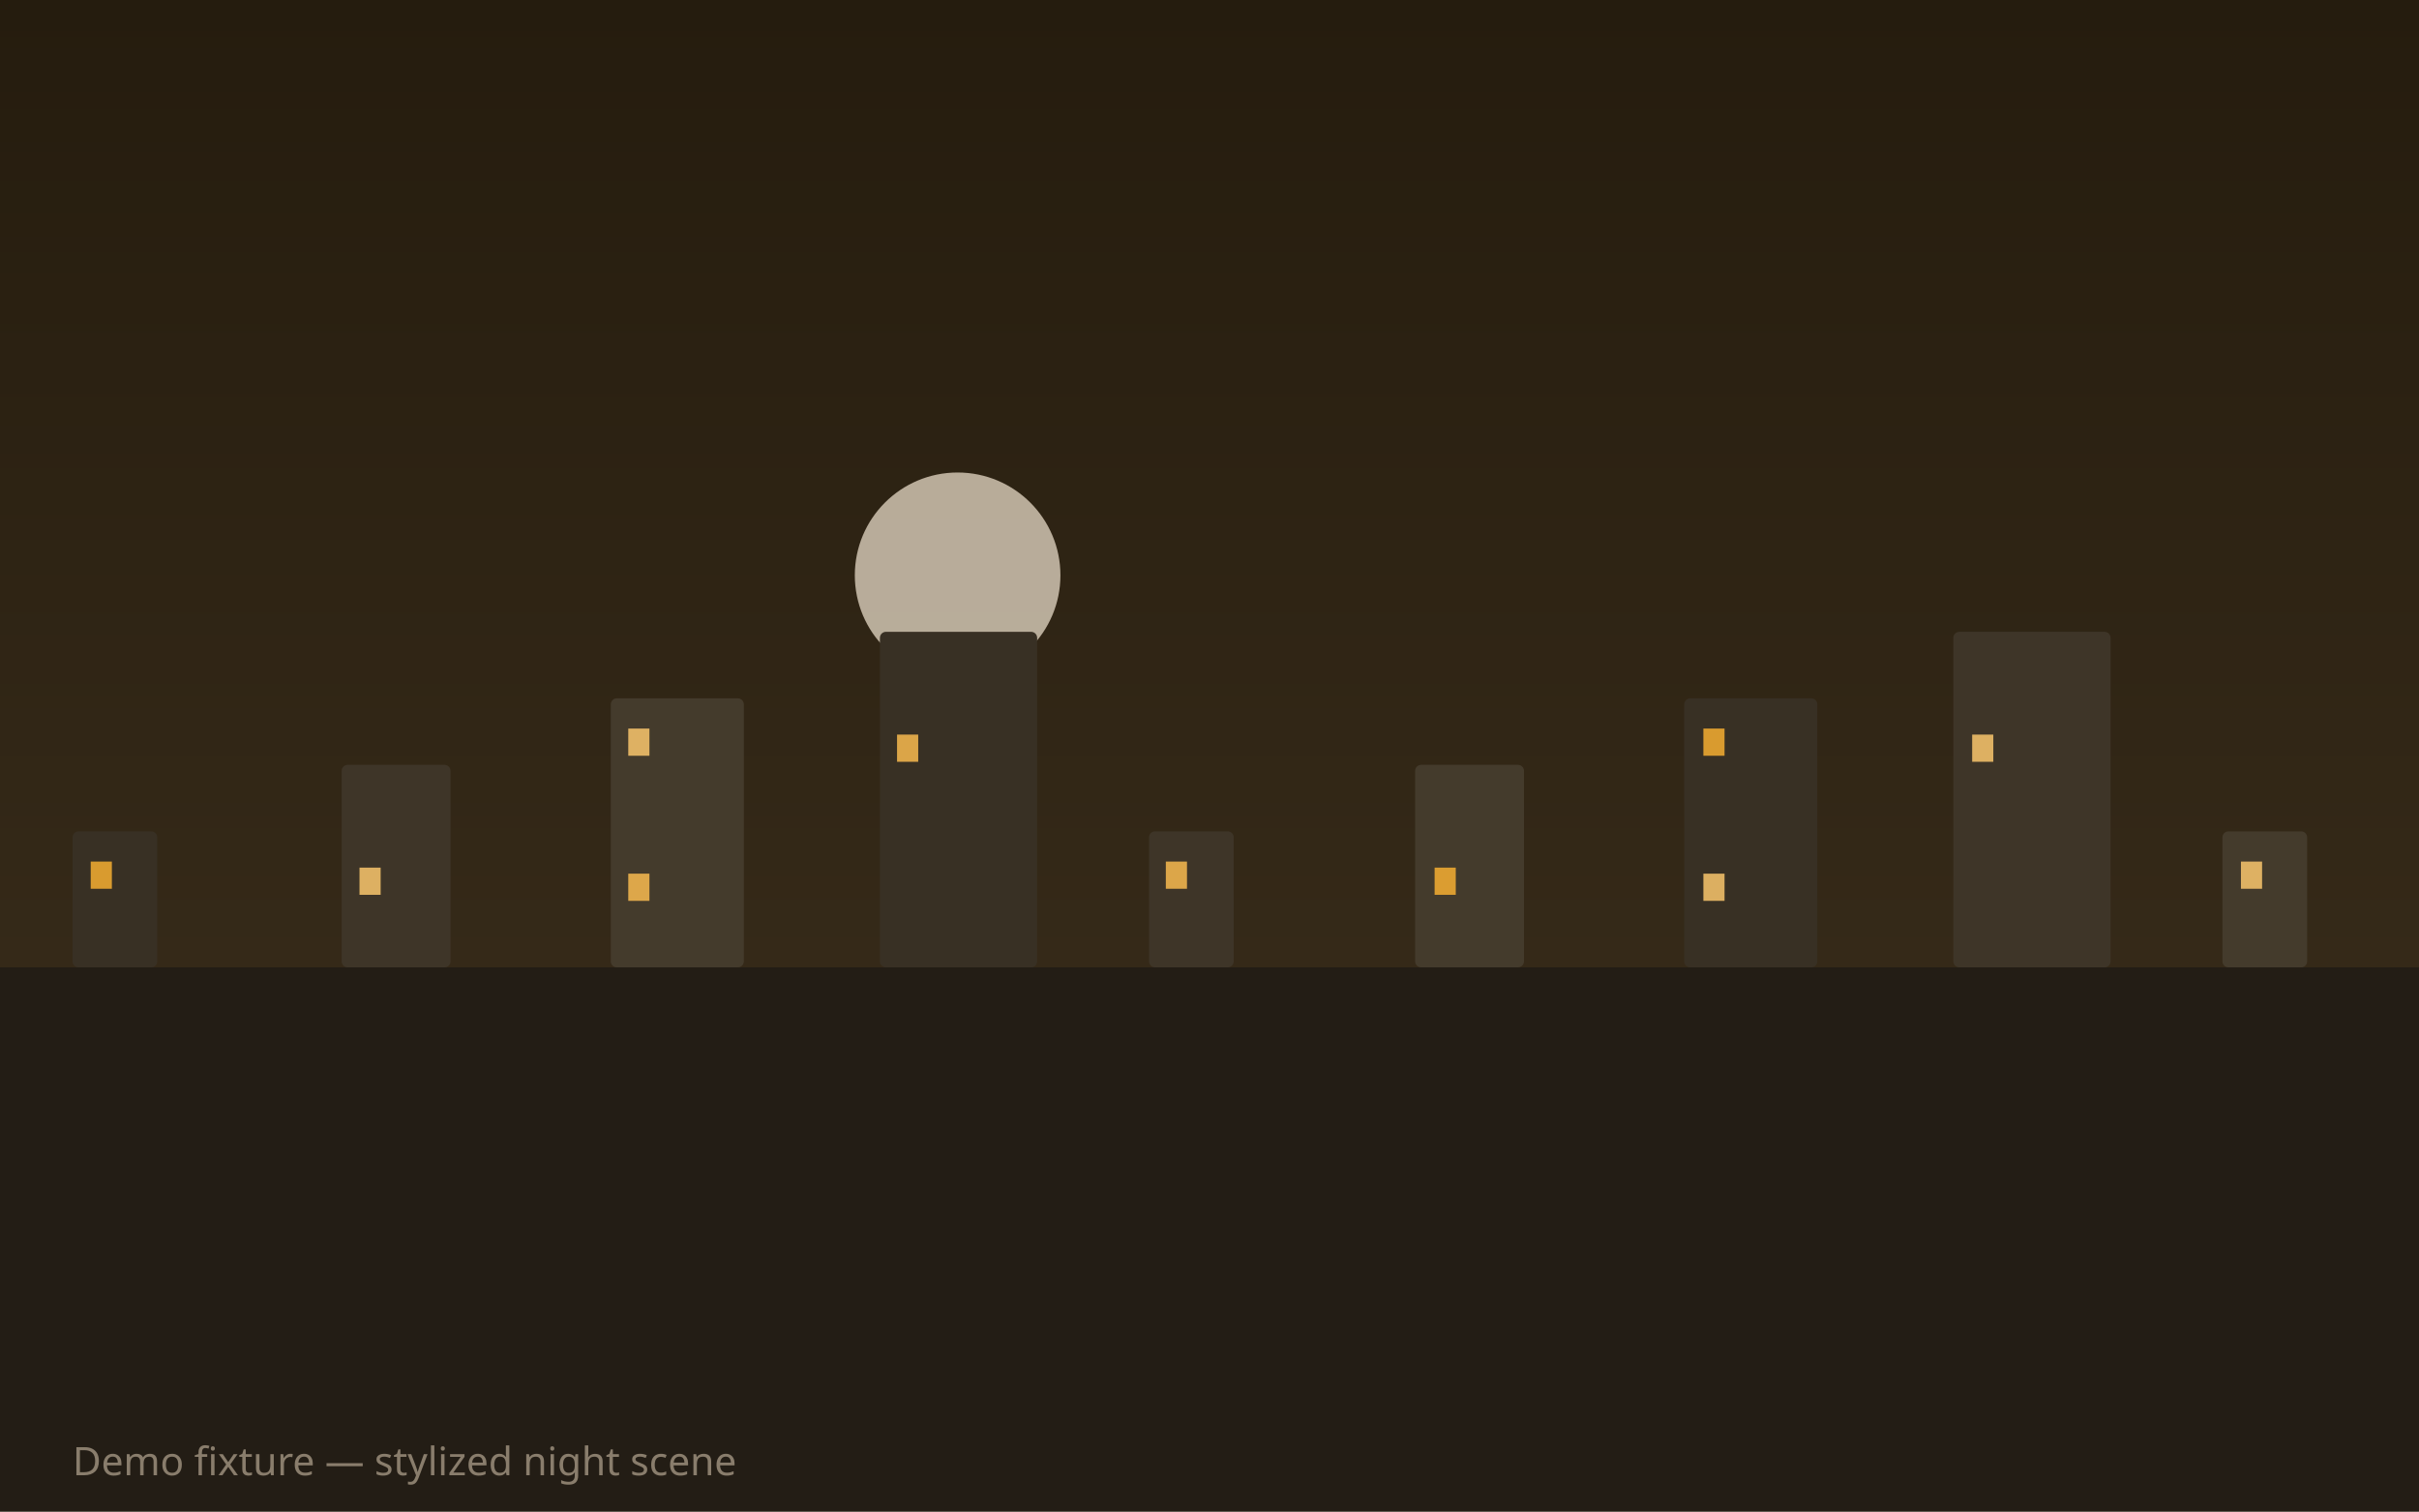
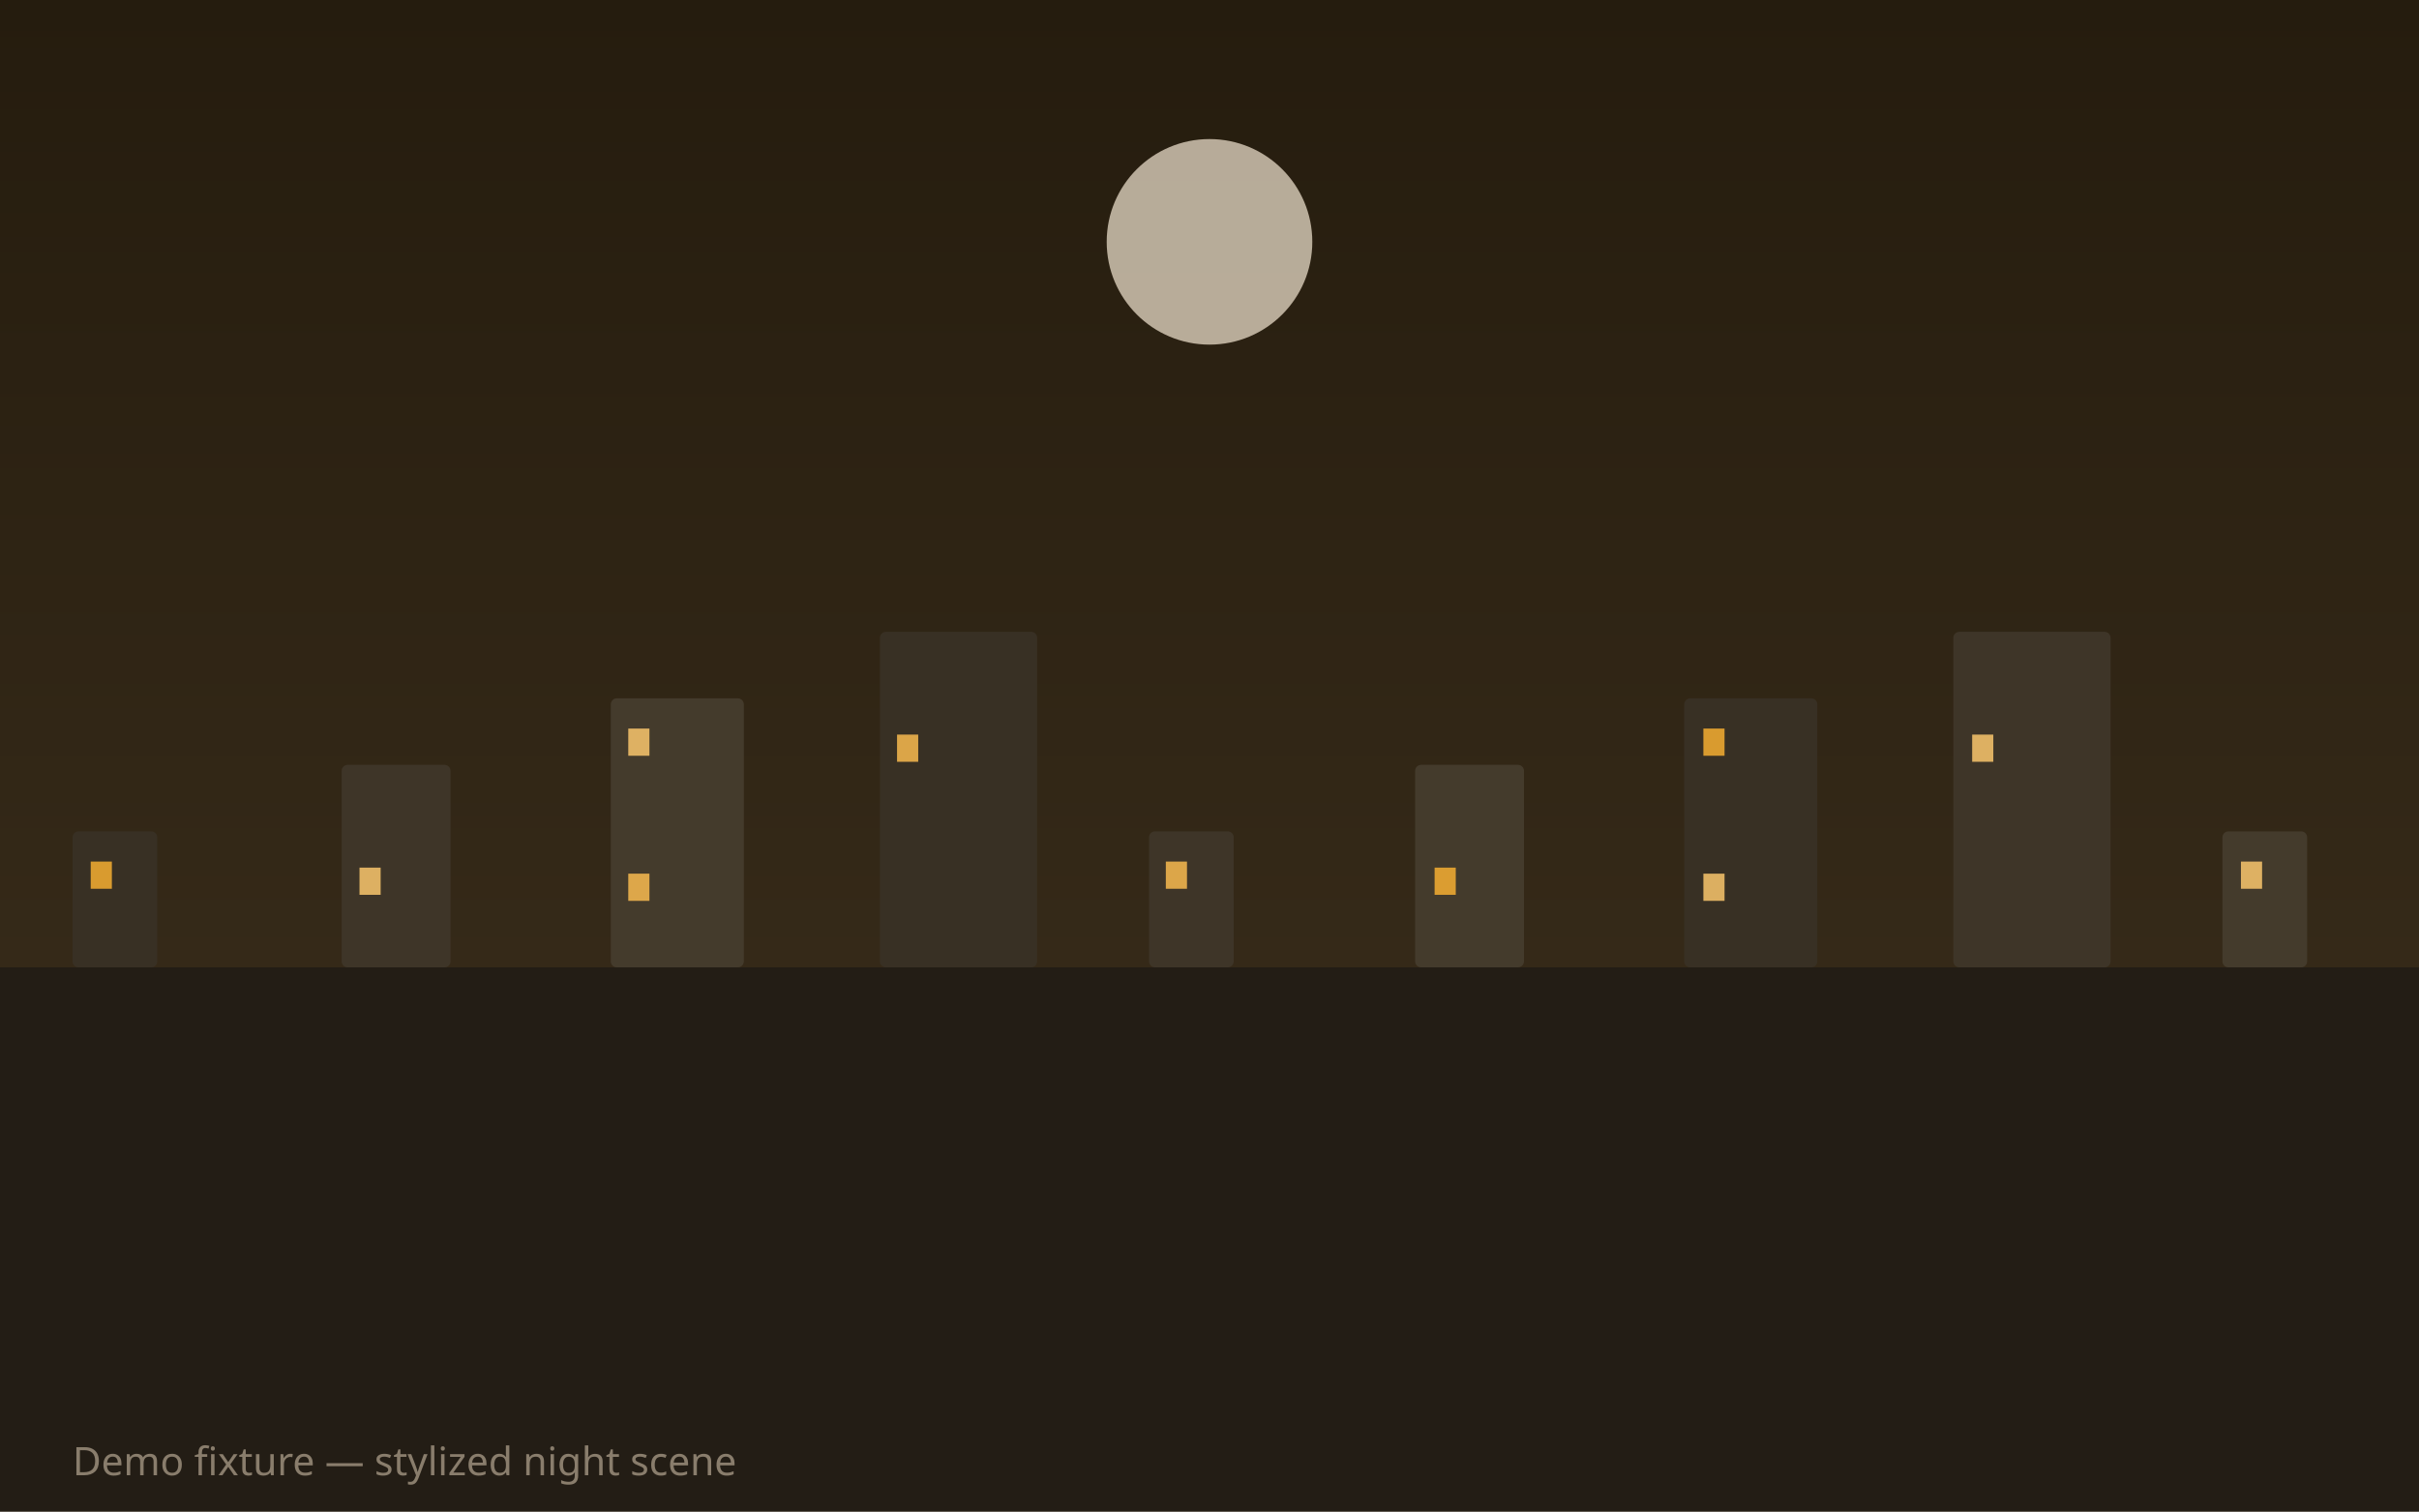
<svg xmlns="http://www.w3.org/2000/svg" width="800" height="500" viewBox="0 0 800 500" role="img" aria-label="Demo night scene">
  <defs>
    <linearGradient id="sky-aad-05" x1="0" y1="0" x2="0" y2="1">
      <stop offset="0%" stop-color="hsl(36, 45%, 10%)" />
      <stop offset="100%" stop-color="hsl(36, 35%, 18%)" />
    </linearGradient>
  </defs>
  <rect width="800" height="500" fill="url(#sky-aad-05)" />
-   <circle cx="316.7" cy="190.3" r="34" fill="hsl(36, 28%, 78%)" opacity="0.82" />
+   <circle cx="400.0" cy="80.0" r="34" fill="hsl(36, 28%, 78%)" opacity="0.82" />
  <rect y="360" width="800" height="55" fill="hsl(36, 35%, 14%)" opacity="0.9" />
  <ellipse cx="80" cy="387.5" rx="40" ry="6" fill="hsl(36, 25%, 22%)" opacity="0.35" />
  <ellipse cx="175" cy="387.5" rx="40" ry="6" fill="hsl(36, 25%, 22%)" opacity="0.35" />
  <ellipse cx="270" cy="387.5" rx="40" ry="6" fill="hsl(36, 25%, 22%)" opacity="0.35" />
  <ellipse cx="365" cy="387.5" rx="40" ry="6" fill="hsl(36, 25%, 22%)" opacity="0.35" />
  <ellipse cx="460" cy="387.5" rx="40" ry="6" fill="hsl(36, 25%, 22%)" opacity="0.35" />
  <ellipse cx="555" cy="387.5" rx="40" ry="6" fill="hsl(36, 25%, 22%)" opacity="0.35" />
  <ellipse cx="650" cy="387.5" rx="40" ry="6" fill="hsl(36, 25%, 22%)" opacity="0.35" />
  <ellipse cx="745" cy="387.5" rx="40" ry="6" fill="hsl(36, 25%, 22%)" opacity="0.35" />
  <rect y="320" width="800" height="180" fill="hsl(36, 25%, 11%)" />
  <rect x="24" y="275" width="28" height="45" fill="hsl(36, 22%, 18%)" rx="2" />
  <rect x="30" y="285" width="7" height="9" fill="hsl(38, 92%, 58%)" opacity="0.85" />
  <rect x="113" y="253" width="36" height="67" fill="hsl(36, 22%, 20%)" rx="2" />
  <rect x="118.889" y="287" width="7" height="9" fill="hsl(38, 92%, 70%)" opacity="0.85" />
  <rect x="202" y="231" width="44" height="89" fill="hsl(36, 22%, 22%)" rx="2" />
  <rect x="207.778" y="241" width="7" height="9" fill="hsl(38, 92%, 70%)" opacity="0.85" />
  <rect x="207.778" y="289" width="7" height="9" fill="hsl(38, 92%, 64%)" opacity="0.85" />
  <rect x="291" y="209" width="52" height="111" fill="hsl(36, 22%, 18%)" rx="2" />
  <rect x="296.667" y="243" width="7" height="9" fill="hsl(38, 92%, 64%)" opacity="0.85" />
  <rect x="380" y="275" width="28" height="45" fill="hsl(36, 22%, 20%)" rx="2" />
  <rect x="385.556" y="285" width="7" height="9" fill="hsl(38, 92%, 64%)" opacity="0.85" />
  <rect x="468" y="253" width="36" height="67" fill="hsl(36, 22%, 22%)" rx="2" />
  <rect x="474.444" y="287" width="7" height="9" fill="hsl(38, 92%, 58%)" opacity="0.85" />
  <rect x="557" y="231" width="44" height="89" fill="hsl(36, 22%, 18%)" rx="2" />
  <rect x="563.333" y="241" width="7" height="9" fill="hsl(38, 92%, 58%)" opacity="0.85" />
  <rect x="563.333" y="289" width="7" height="9" fill="hsl(38, 92%, 70%)" opacity="0.85" />
  <rect x="646" y="209" width="52" height="111" fill="hsl(36, 22%, 20%)" rx="2" />
  <rect x="652.222" y="243" width="7" height="9" fill="hsl(38, 92%, 70%)" opacity="0.85" />
  <rect x="735" y="275" width="28" height="45" fill="hsl(36, 22%, 22%)" rx="2" />
  <rect x="741.111" y="285" width="7" height="9" fill="hsl(38, 92%, 70%)" opacity="0.85" />
  <text x="24" y="488" fill="hsl(36, 12%, 48%)" font-family="system-ui,sans-serif" font-size="13">Demo fixture — stylized night scene</text>
</svg>
